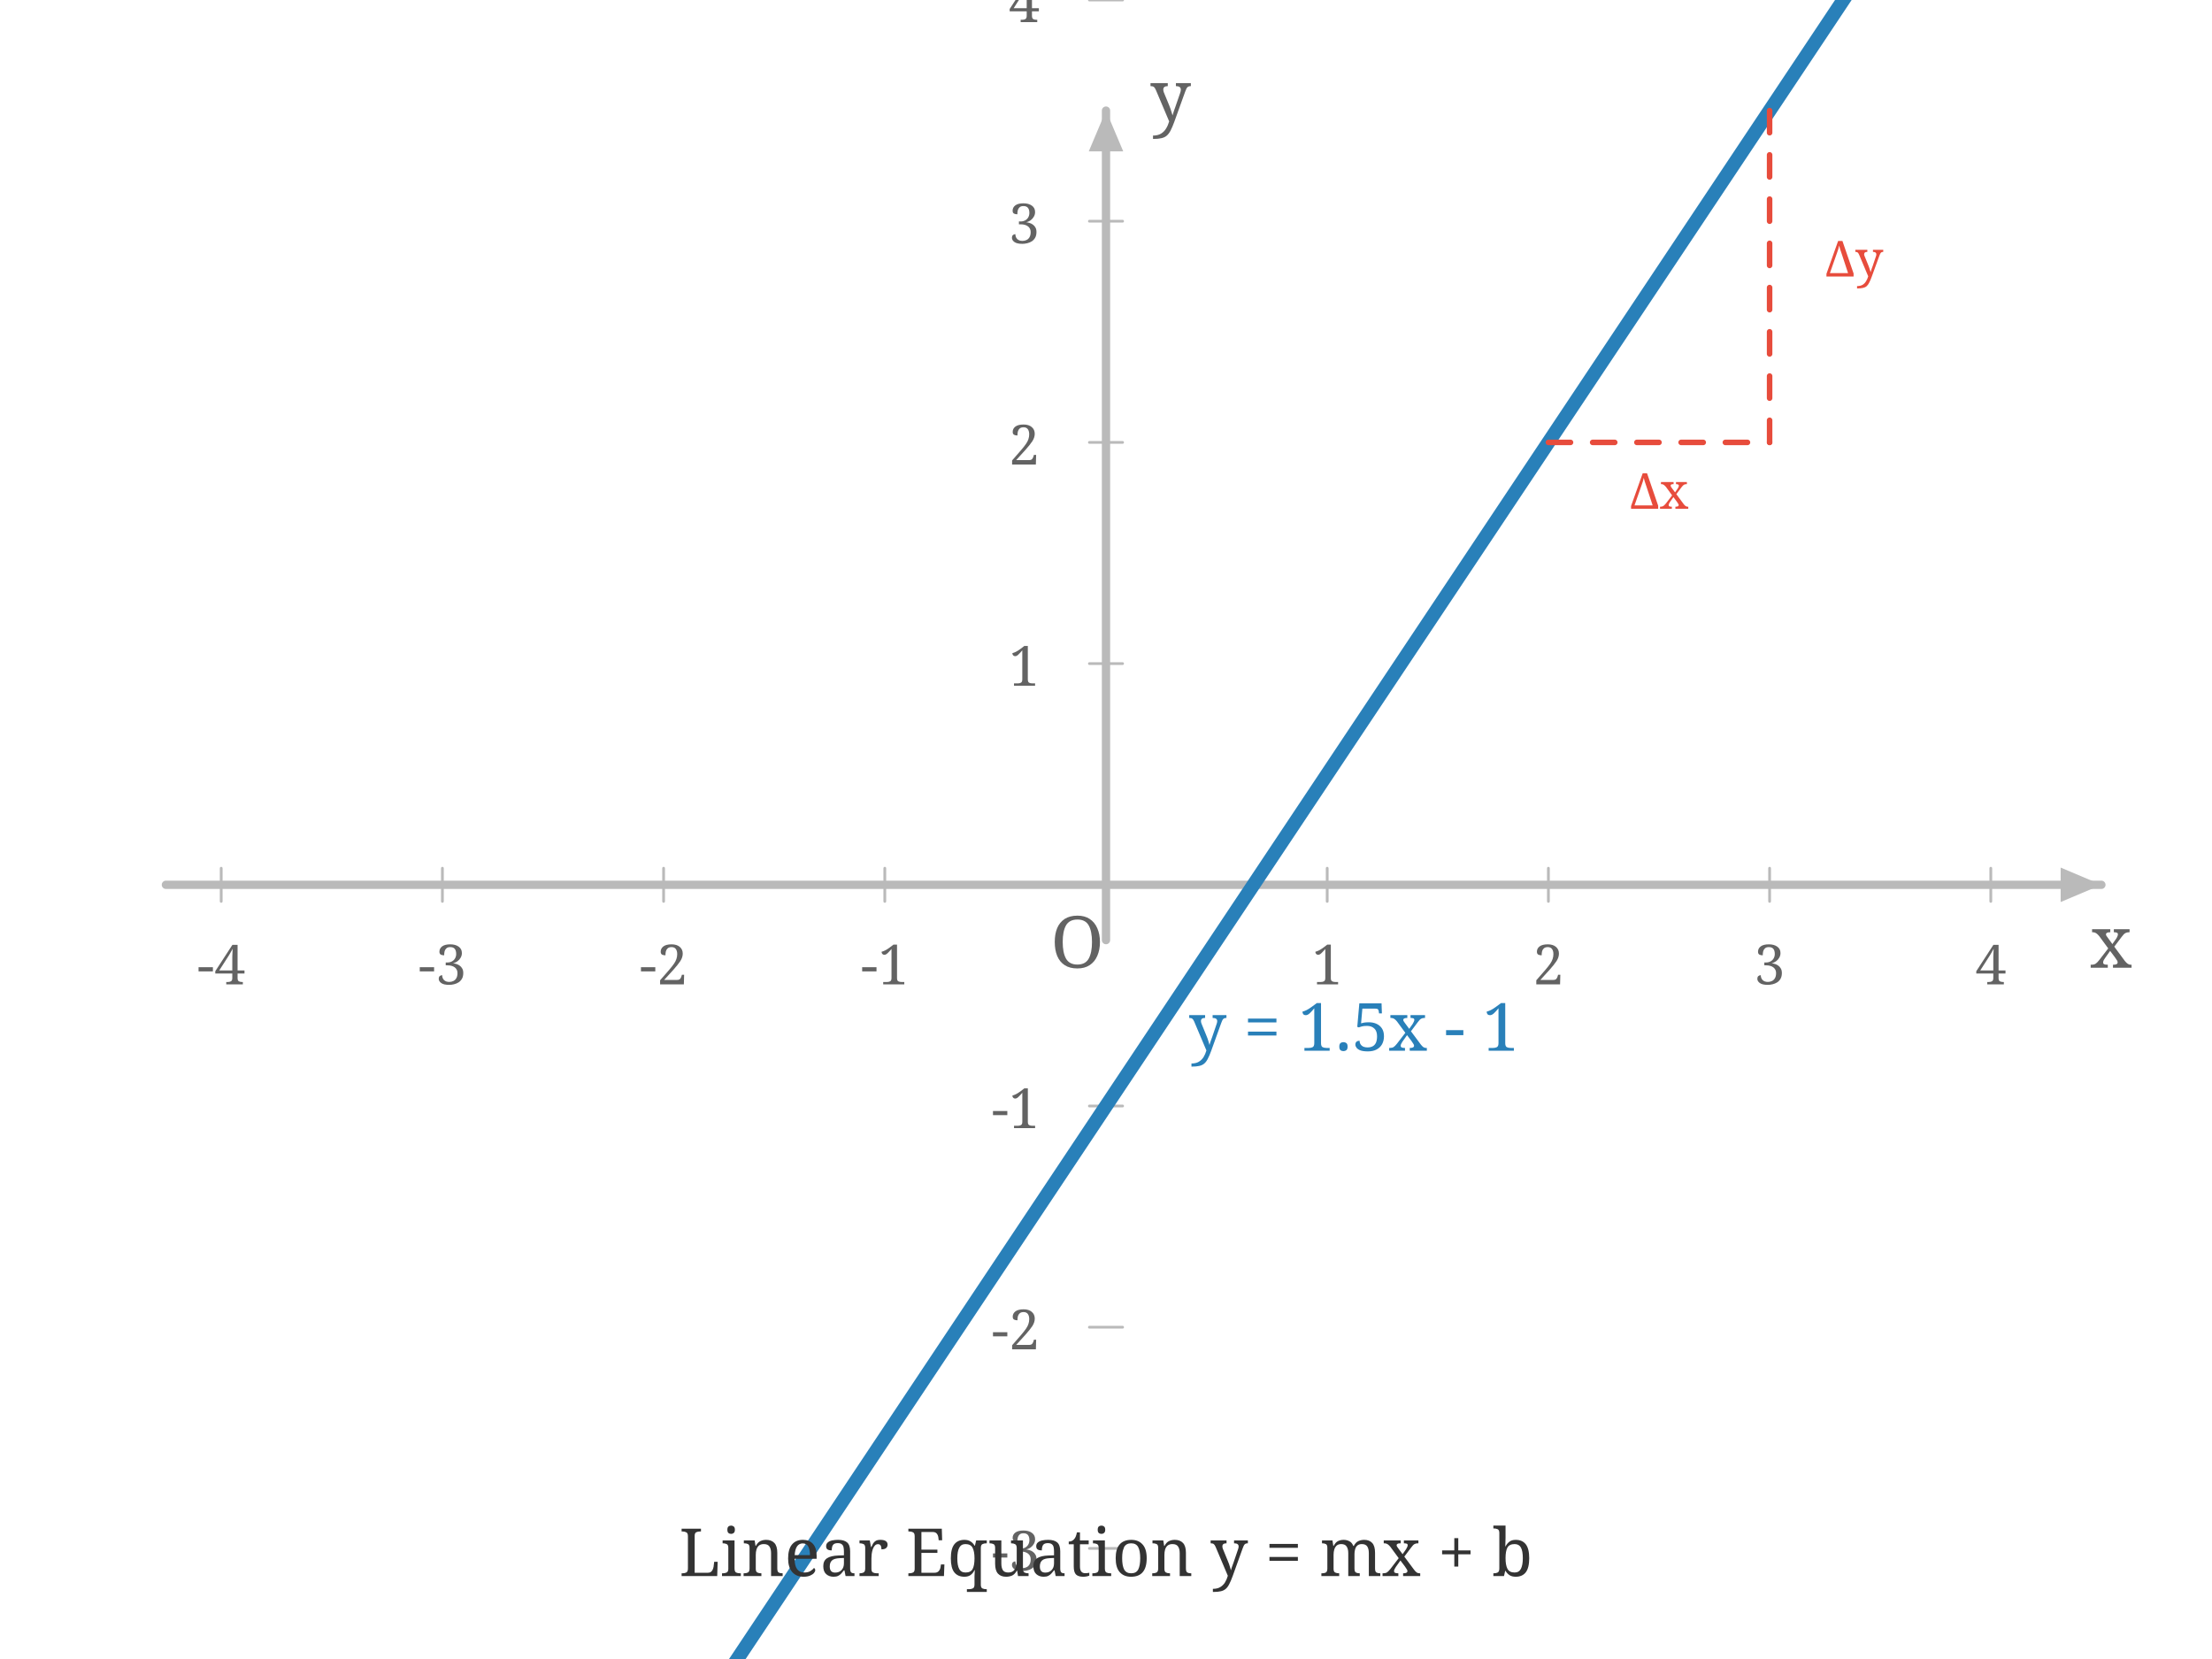
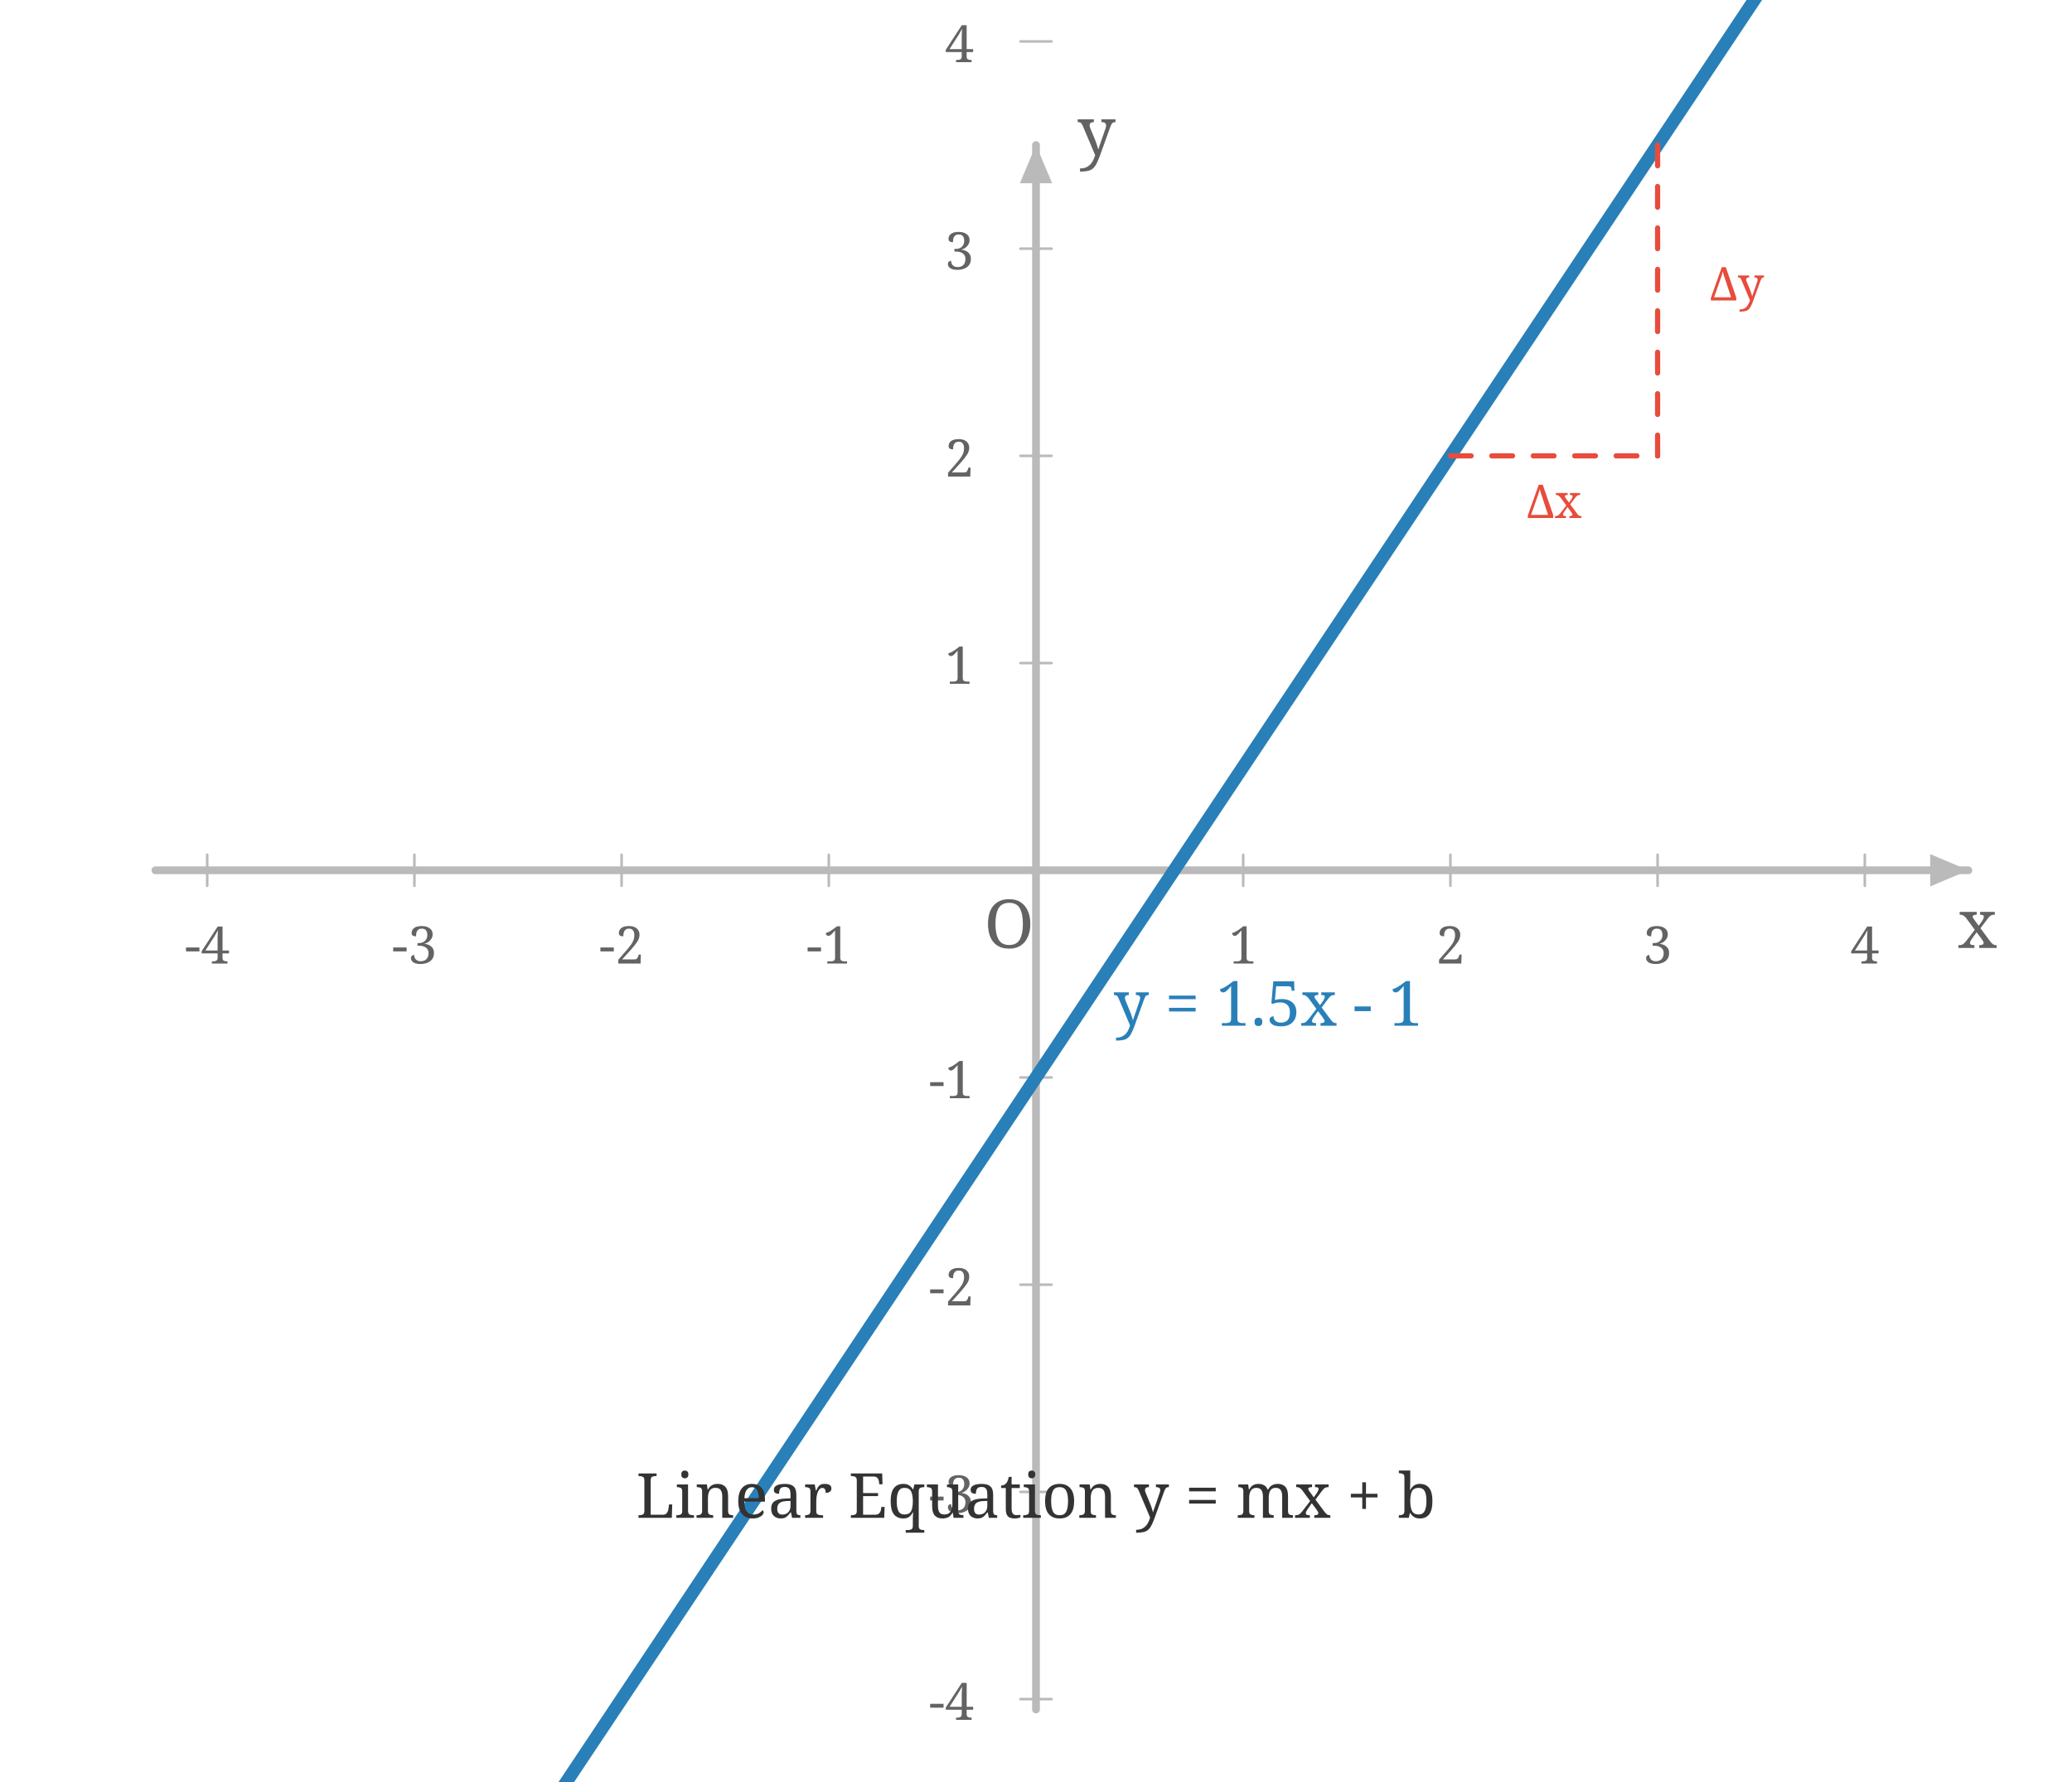
- <svg xmlns="http://www.w3.org/2000/svg" width="400px" height="300px" viewBox="0 0 400 300">
-   <rect width="400" height="300" fill="white" />
-   <line x1="30" y1="160" x2="380" y2="160" stroke="#BABABA" stroke-width="1.5" stroke-linecap="round" />
-   <polygon points="380,160 372.632,163.115 372.632,156.885" fill="#BABABA" />
-   <line x1="200" y1="170" x2="200" y2="20" stroke="#BABABA" stroke-width="1.5" stroke-linecap="round" />
-   <polygon points="200,20 203.115,27.368 196.885,27.368" fill="#BABABA" />
-   <text x="378" y="175" font-size="13" font-family="serif" fill="#636363">x</text>
-   <text x="208" y="22" font-size="13" font-family="serif" fill="#636363">y</text>
-   <text x="190" y="175" font-size="13" font-family="serif" fill="#636363">O</text>
-   <line x1="40" y1="157" x2="40" y2="163" stroke="#BABABA" stroke-width="0.5" stroke-linecap="round" />
-   <text x="40" y="178" font-size="10" font-family="serif" fill="#636363" text-anchor="middle">-4</text>
-   <line x1="197" y1="320" x2="203" y2="320" stroke="#BABABA" stroke-width="0.5" stroke-linecap="round" />
-   <text x="188" y="324" font-size="10" font-family="serif" fill="#636363" text-anchor="end">-4</text>
-   <line x1="80" y1="157" x2="80" y2="163" stroke="#BABABA" stroke-width="0.5" stroke-linecap="round" />
-   <text x="80" y="178" font-size="10" font-family="serif" fill="#636363" text-anchor="middle">-3</text>
-   <line x1="197" y1="280" x2="203" y2="280" stroke="#BABABA" stroke-width="0.5" stroke-linecap="round" />
-   <text x="188" y="284" font-size="10" font-family="serif" fill="#636363" text-anchor="end">-3</text>
-   <line x1="120" y1="157" x2="120" y2="163" stroke="#BABABA" stroke-width="0.5" stroke-linecap="round" />
-   <text x="120" y="178" font-size="10" font-family="serif" fill="#636363" text-anchor="middle">-2</text>
-   <line x1="197" y1="240" x2="203" y2="240" stroke="#BABABA" stroke-width="0.5" stroke-linecap="round" />
-   <text x="188" y="244" font-size="10" font-family="serif" fill="#636363" text-anchor="end">-2</text>
-   <line x1="160" y1="157" x2="160" y2="163" stroke="#BABABA" stroke-width="0.5" stroke-linecap="round" />
-   <text x="160" y="178" font-size="10" font-family="serif" fill="#636363" text-anchor="middle">-1</text>
-   <line x1="197" y1="200" x2="203" y2="200" stroke="#BABABA" stroke-width="0.5" stroke-linecap="round" />
-   <text x="188" y="204" font-size="10" font-family="serif" fill="#636363" text-anchor="end">-1</text>
-   <line x1="240" y1="157" x2="240" y2="163" stroke="#BABABA" stroke-width="0.5" stroke-linecap="round" />
-   <text x="240" y="178" font-size="10" font-family="serif" fill="#636363" text-anchor="middle">1</text>
-   <line x1="197" y1="120" x2="203" y2="120" stroke="#BABABA" stroke-width="0.5" stroke-linecap="round" />
-   <text x="188" y="124" font-size="10" font-family="serif" fill="#636363" text-anchor="end">1</text>
-   <line x1="280" y1="157" x2="280" y2="163" stroke="#BABABA" stroke-width="0.5" stroke-linecap="round" />
-   <text x="280" y="178" font-size="10" font-family="serif" fill="#636363" text-anchor="middle">2</text>
-   <line x1="197" y1="80" x2="203" y2="80" stroke="#BABABA" stroke-width="0.5" stroke-linecap="round" />
-   <text x="188" y="84" font-size="10" font-family="serif" fill="#636363" text-anchor="end">2</text>
-   <line x1="320" y1="157" x2="320" y2="163" stroke="#BABABA" stroke-width="0.5" stroke-linecap="round" />
-   <text x="320" y="178" font-size="10" font-family="serif" fill="#636363" text-anchor="middle">3</text>
-   <line x1="197" y1="40" x2="203" y2="40" stroke="#BABABA" stroke-width="0.5" stroke-linecap="round" />
-   <text x="188" y="44" font-size="10" font-family="serif" fill="#636363" text-anchor="end">3</text>
-   <line x1="360" y1="157" x2="360" y2="163" stroke="#BABABA" stroke-width="0.5" stroke-linecap="round" />
-   <text x="360" y="178" font-size="10" font-family="serif" fill="#636363" text-anchor="middle">4</text>
-   <line x1="197" y1="0" x2="203" y2="0" stroke="#BABABA" stroke-width="0.5" stroke-linecap="round" />
-   <text x="188" y="4" font-size="10" font-family="serif" fill="#636363" text-anchor="end">4</text>
-   <line x1="40" y1="440.0" x2="360" y2="-40.0" stroke="#2980b9" stroke-width="2.5" stroke-linecap="round" />
-   <text x="215.0" y="190.0" font-size="12" font-family="serif" fill="#2980b9">y = 1.5x - 1</text>
-   <line x1="280" y1="80.0" x2="320" y2="80.0" stroke="#e74c3c" stroke-width="1" stroke-linecap="round" stroke-dasharray="4,4" />
-   <line x1="320" y1="80.0" x2="320" y2="20.0" stroke="#e74c3c" stroke-width="1" stroke-linecap="round" stroke-dasharray="4,4" />
-   <text x="300" y="92.0" font-size="9" font-family="serif" fill="#e74c3c" text-anchor="middle">Δx</text>
-   <text x="330" y="50.0" font-size="9" font-family="serif" fill="#e74c3c">Δy</text>
-   <text x="200" y="285" font-size="12" font-family="serif" fill="#333333" text-anchor="middle">Linear Equation y = mx + b</text>
+ <svg xmlns="http://www.w3.org/2000/svg" width="400px" height="344px" viewBox="0 0 400 344">
+   <rect width="400" height="344" fill="white" />
+   <line x1="30" y1="168" x2="380" y2="168" stroke="#BABABA" stroke-width="1.5" stroke-linecap="round" />
+   <polygon points="380,168 372.632,171.115 372.632,164.885" fill="#BABABA" />
+   <line x1="200" y1="330" x2="200" y2="28" stroke="#BABABA" stroke-width="1.5" stroke-linecap="round" />
+   <polygon points="200,28 203.115,35.368 196.885,35.368" fill="#BABABA" />
+   <text x="378" y="183" font-size="13" font-family="serif" fill="#636363">x</text>
+   <text x="208" y="30" font-size="13" font-family="serif" fill="#636363">y</text>
+   <text x="190" y="183" font-size="13" font-family="serif" fill="#636363">O</text>
+   <line x1="40" y1="165" x2="40" y2="171" stroke="#BABABA" stroke-width="0.5" stroke-linecap="round" />
+   <text x="40" y="186" font-size="10" font-family="serif" fill="#636363" text-anchor="middle">-4</text>
+   <line x1="197" y1="328" x2="203" y2="328" stroke="#BABABA" stroke-width="0.5" stroke-linecap="round" />
+   <text x="188" y="332" font-size="10" font-family="serif" fill="#636363" text-anchor="end">-4</text>
+   <line x1="80" y1="165" x2="80" y2="171" stroke="#BABABA" stroke-width="0.5" stroke-linecap="round" />
+   <text x="80" y="186" font-size="10" font-family="serif" fill="#636363" text-anchor="middle">-3</text>
+   <line x1="197" y1="288" x2="203" y2="288" stroke="#BABABA" stroke-width="0.5" stroke-linecap="round" />
+   <text x="188" y="292" font-size="10" font-family="serif" fill="#636363" text-anchor="end">-3</text>
+   <line x1="120" y1="165" x2="120" y2="171" stroke="#BABABA" stroke-width="0.5" stroke-linecap="round" />
+   <text x="120" y="186" font-size="10" font-family="serif" fill="#636363" text-anchor="middle">-2</text>
+   <line x1="197" y1="248" x2="203" y2="248" stroke="#BABABA" stroke-width="0.5" stroke-linecap="round" />
+   <text x="188" y="252" font-size="10" font-family="serif" fill="#636363" text-anchor="end">-2</text>
+   <line x1="160" y1="165" x2="160" y2="171" stroke="#BABABA" stroke-width="0.5" stroke-linecap="round" />
+   <text x="160" y="186" font-size="10" font-family="serif" fill="#636363" text-anchor="middle">-1</text>
+   <line x1="197" y1="208" x2="203" y2="208" stroke="#BABABA" stroke-width="0.5" stroke-linecap="round" />
+   <text x="188" y="212" font-size="10" font-family="serif" fill="#636363" text-anchor="end">-1</text>
+   <line x1="240" y1="165" x2="240" y2="171" stroke="#BABABA" stroke-width="0.5" stroke-linecap="round" />
+   <text x="240" y="186" font-size="10" font-family="serif" fill="#636363" text-anchor="middle">1</text>
+   <line x1="197" y1="128" x2="203" y2="128" stroke="#BABABA" stroke-width="0.5" stroke-linecap="round" />
+   <text x="188" y="132" font-size="10" font-family="serif" fill="#636363" text-anchor="end">1</text>
+   <line x1="280" y1="165" x2="280" y2="171" stroke="#BABABA" stroke-width="0.5" stroke-linecap="round" />
+   <text x="280" y="186" font-size="10" font-family="serif" fill="#636363" text-anchor="middle">2</text>
+   <line x1="197" y1="88" x2="203" y2="88" stroke="#BABABA" stroke-width="0.5" stroke-linecap="round" />
+   <text x="188" y="92" font-size="10" font-family="serif" fill="#636363" text-anchor="end">2</text>
+   <line x1="320" y1="165" x2="320" y2="171" stroke="#BABABA" stroke-width="0.5" stroke-linecap="round" />
+   <text x="320" y="186" font-size="10" font-family="serif" fill="#636363" text-anchor="middle">3</text>
+   <line x1="197" y1="48" x2="203" y2="48" stroke="#BABABA" stroke-width="0.5" stroke-linecap="round" />
+   <text x="188" y="52" font-size="10" font-family="serif" fill="#636363" text-anchor="end">3</text>
+   <line x1="360" y1="165" x2="360" y2="171" stroke="#BABABA" stroke-width="0.5" stroke-linecap="round" />
+   <text x="360" y="186" font-size="10" font-family="serif" fill="#636363" text-anchor="middle">4</text>
+   <line x1="197" y1="8" x2="203" y2="8" stroke="#BABABA" stroke-width="0.5" stroke-linecap="round" />
+   <text x="188" y="12" font-size="10" font-family="serif" fill="#636363" text-anchor="end">4</text>
+   <line x1="40" y1="448" x2="360" y2="-32" stroke="#2980b9" stroke-width="2.5" stroke-linecap="round" />
+   <text x="215.0" y="198" font-size="12" font-family="serif" fill="#2980b9">y = 1.5x - 1</text>
+   <line x1="280" y1="88" x2="320" y2="88" stroke="#e74c3c" stroke-width="1" stroke-linecap="round" stroke-dasharray="4,4" />
+   <line x1="320" y1="88" x2="320" y2="28" stroke="#e74c3c" stroke-width="1" stroke-linecap="round" stroke-dasharray="4,4" />
+   <text x="300" y="100" font-size="9" font-family="serif" fill="#e74c3c" text-anchor="middle">Δx</text>
+   <text x="330" y="58" font-size="9" font-family="serif" fill="#e74c3c">Δy</text>
+   <text x="200" y="293" font-size="12" font-family="serif" fill="#333333" text-anchor="middle">Linear Equation y = mx + b</text>
</svg>
